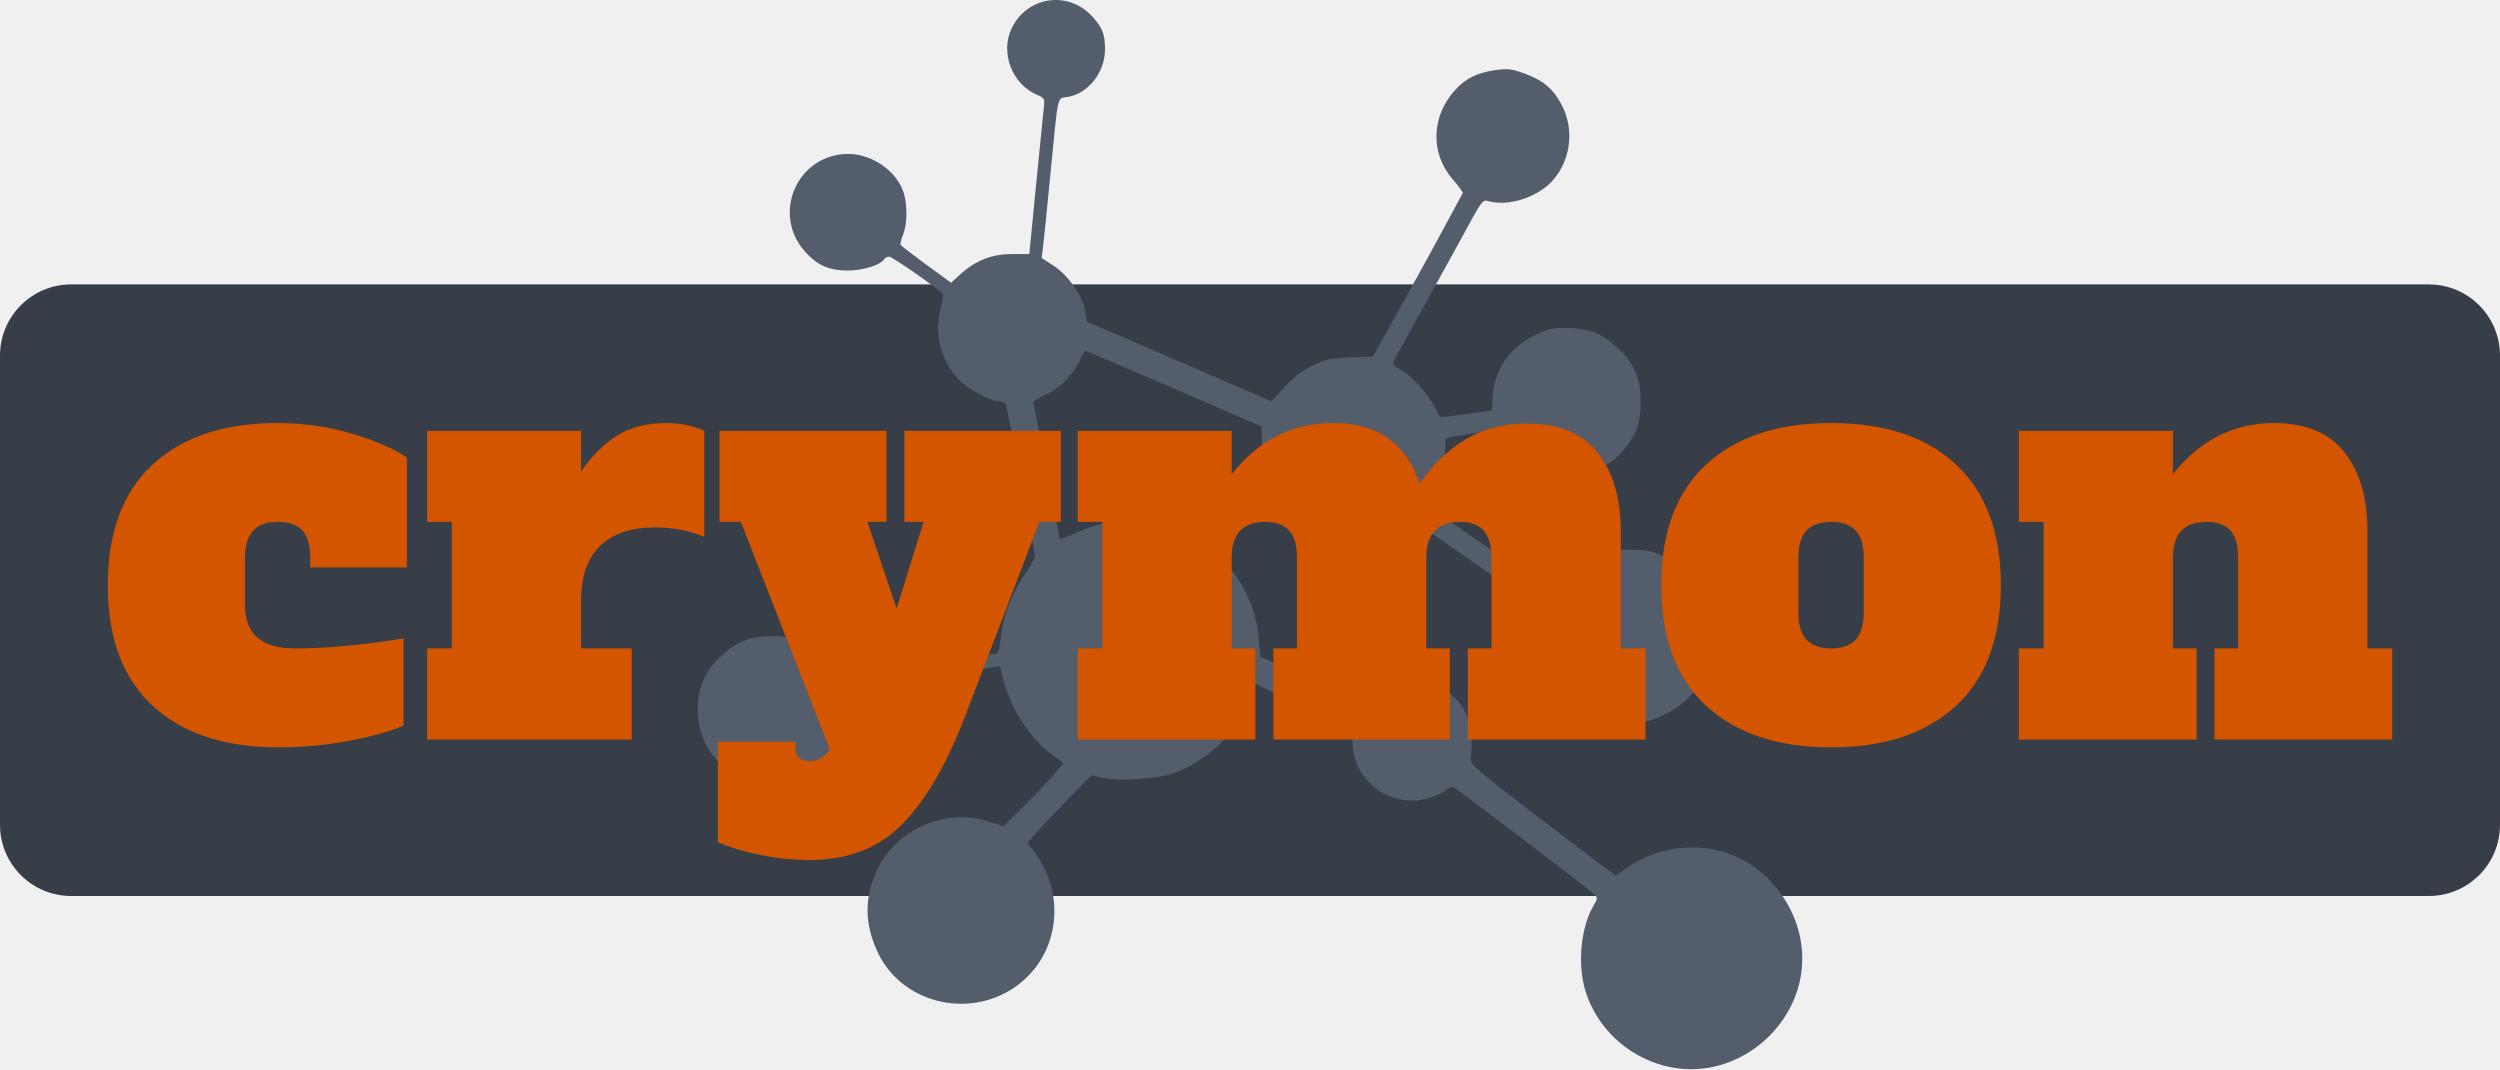
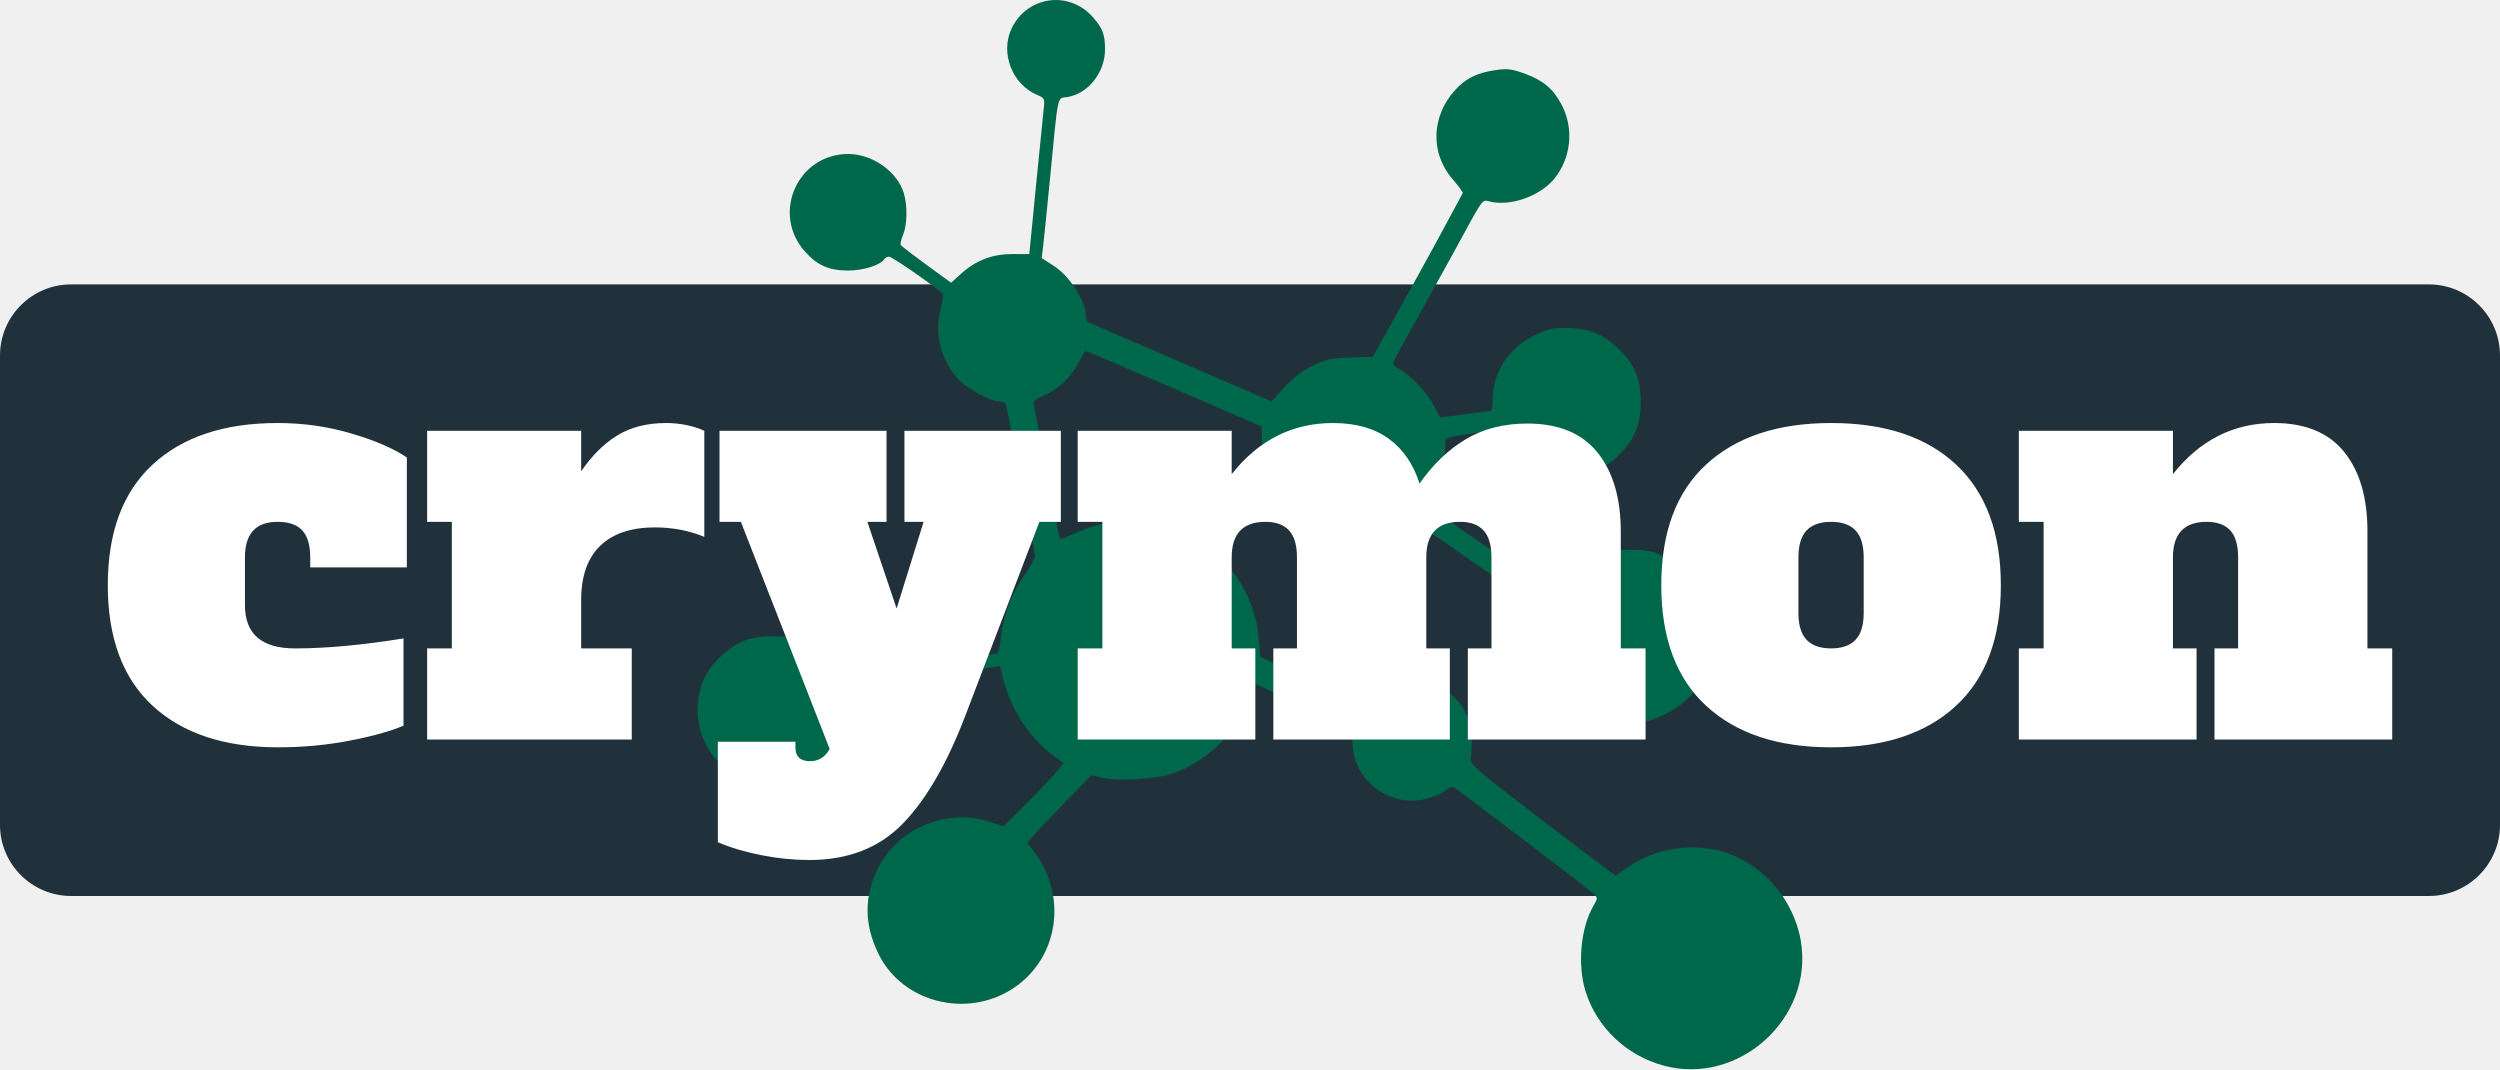
<svg xmlns="http://www.w3.org/2000/svg" width="280.58" height="120" preserveAspectRatio="xMidYMid" version="1.1" viewBox="61.959 5.6 280.58 120">
  <defs>
    <filter id="editing-jagged-46-1" x="0" y="0" width="1" height="1">
      <feTurbulence baseFrequency="0" result="turb" seed="1" />
      <feDisplacementMap in="SourceGraphic" in2="turb" />
    </filter>
  </defs>
-   <g transform="translate(1.1191 .665)">
-     <rect x="60.84" y="36.855" width="280.58" height="68.64" ry="7.989" fill="#373e48" />
-     <path d="m247.56 124.53c-4.172-1.124-7.494-4.274-8.763-8.31-0.939-2.986-0.563-7.145 0.869-9.607 0.501-0.862 0.503-0.91 0.045-1.345-0.742-0.705-15.371-11.829-15.749-11.976-0.186-0.072-0.545 0.058-0.799 0.287-0.681 0.616-2.573 1.218-3.829 1.218-3.675 0-6.696-2.963-6.696-6.567v-1.485l-10.872-5.038-0.295 0.853c-1.449 4.185-4.837 7.671-8.879 9.135-1.867 0.677-6.327 0.961-8.095 0.516l-1.141-0.287-2.753 2.812c-1.514 1.547-3.139 3.261-3.612 3.81l-0.859 0.997 0.564 0.706c4.016 5.027 3.044 12.159-2.126 15.59-5.195 3.448-12.446 1.612-15.125-3.83-1.618-3.286-1.648-6.414-0.092-9.593 2.189-4.474 7.647-6.802 12.404-5.291l1.703 0.541 2.312-2.287c1.272-1.258 2.792-2.853 3.378-3.546l1.066-1.26-0.627-0.434c-3.208-2.225-5.471-5.7-6.362-9.774l-0.147-0.674-8.458 1.388c-4.652 0.763-8.546 1.391-8.655 1.394-0.108 0.004-0.197 0.87-0.197 1.925 0 1.067-0.185 2.462-0.417 3.143-0.54 1.584-2.444 3.689-4.14 4.578-1.159 0.607-1.654 0.702-3.697 0.706-1.972 4e-3 -2.57-0.099-3.648-0.63-2.962-1.458-4.715-4.285-4.724-7.621-7e-3 -2.433 0.838-4.367 2.633-6.021 1.797-1.656 3.236-2.21 5.74-2.21 1.787 2.25e-4 2.321 0.112 3.617 0.759 1.531 0.764 3.103 2.241 3.641 3.421 0.209 0.458 0.443 0.602 0.84 0.512 0.82-0.185 16.766-2.749 17.094-2.749 0.156 0 0.353-0.758 0.441-1.7 0.222-2.378 1.214-5.039 2.636-7.074 0.666-0.953 1.211-1.915 1.211-2.137 0-0.465-3.085-16.569-3.269-17.063-0.067-0.18-0.401-0.328-0.743-0.328-0.989 0-3.74-1.508-4.659-2.555-1.905-2.17-2.639-5.026-1.966-7.653 0.23-0.898 0.362-1.724 0.292-1.836-0.27-0.437-5.663-4.204-6.019-4.204-0.207 0-0.458 0.13-0.556 0.289-0.404 0.654-2.369 1.272-4.045 1.272-2.162 0-3.493-0.59-4.878-2.163-3.759-4.27-0.794-10.907 4.878-10.92 2.717-6e-3 5.516 1.97 6.247 4.41 0.42 1.403 0.38 3.54-0.087 4.659-0.215 0.515-0.332 1.032-0.26 1.149 0.072 0.117 1.373 1.117 2.889 2.223l2.758 2.01 1.074-0.97c1.707-1.542 3.527-2.249 5.788-2.249h1.92l0.735-7.519c0.404-4.136 0.798-8.071 0.876-8.746 0.137-1.194 0.117-1.237-0.745-1.603-2.774-1.178-4.136-4.674-2.879-7.39 1.713-3.7 6.463-4.386 9.153-1.322 1.097 1.249 1.356 1.941 1.356 3.615 0 2.578-1.891 4.969-4.226 5.342-1.175 0.188-0.995-0.647-1.934 9.005-0.357 3.675-0.717 7.218-0.799 7.872l-0.15 1.19 1.358 0.88c1.63 1.056 3.287 3.456 3.537 5.123l0.17 1.135 20.735 8.952 1.411-1.56c0.971-1.073 1.957-1.828 3.16-2.421 1.542-0.76 2.048-0.872 4.276-0.951l2.527-0.089 4.817-8.666c2.649-4.767 5.205-9.612 5.27-9.691 0.064-0.079-0.627-0.964-1.179-1.608-2.491-2.905-2.351-7.037 0.337-9.974 1.2-1.311 2.449-1.92 4.564-2.226 1.304-0.189 1.79-0.126 3.29 0.425 2.047 0.753 3.164 1.71 4.108 3.521 1.385 2.657 1.031 5.985-0.882 8.287-1.672 2.012-5.103 3.152-7.424 2.467-0.802-0.237-0.769 0.296-5.583 8.93-2.672 4.792-4.926 8.892-5.009 9.11-0.103 0.268 0.149 0.559 0.775 0.896 1.216 0.655 3.078 2.664 3.806 4.108 0.319 0.633 0.605 1.18 0.635 1.216 0.03 0.036 1.283-0.109 2.785-0.323 1.502-0.213 2.818-0.39 2.927-0.393 0.108-0.003 0.197-0.593 0.197-1.312 0-2.956 1.811-5.732 4.654-7.131 1.53-0.753 2.011-0.863 3.727-0.85 2.448 0.018 4.085 0.693 5.821 2.397 1.773 1.741 2.431 3.369 2.417 5.973-0.015 2.546-0.668 4.111-2.475 5.924-3.762 3.775-10.701 2.764-13.115-1.912-0.451-0.874-0.581-0.954-1.354-0.835-0.47 0.072-1.798 0.275-2.951 0.45-1.837 0.279-2.09 0.382-2.043 0.835 0.124 1.189-0.519 3.951-1.262 5.423-0.438 0.869-0.7 1.667-0.581 1.775 0.246 0.223 12.88 8.976 13.388 9.275 0.213 0.126 0.802-0.321 1.658-1.257 0.874-0.957 1.923-1.745 3.071-2.31 1.606-0.79 1.94-0.857 4.238-0.849 2.205 0.008 2.676 0.097 4.061 0.768 1.99 0.963 3.754 2.724 4.738 4.729 0.696 1.419 0.77 1.82 0.77 4.189-5e-5 2.341-0.079 2.78-0.736 4.119-1.014 2.065-2.726 3.742-4.84 4.74-1.564 0.738-2.013 0.83-3.99 0.816-3.115-0.023-4.865-0.736-6.967-2.837-1.165-1.165-1.756-2.019-2.193-3.168-0.589-1.548-0.822-4.053-0.535-5.759 0.128-0.761-0.05-0.905-7.179-5.87-6.725-4.683-7.354-5.062-7.862-4.745-4.762 2.977-10.089 2.469-13.611-1.296-1.99-2.127-2.653-3.82-2.715-6.932l-0.051-2.589-9.896-4.278c-5.443-2.353-9.912-4.254-9.932-4.224-0.02 0.03-0.374 0.686-0.788 1.458-0.872 1.628-2.318 2.958-3.942 3.628-0.762 0.314-1.108 0.602-1.039 0.864 0.057 0.216 0.727 3.695 1.488 7.731 0.761 4.036 1.418 7.385 1.461 7.443 0.043 0.058 0.875-0.258 1.849-0.702 5.406-2.465 11.561-1.48 15.895 2.543 2.633 2.444 4.273 5.78 4.57 9.296l0.175 2.071 11.526 5.337 0.753-0.753c3.202-3.202 8.684-2.366 10.723 1.636 0.724 1.421 0.842 2.406 0.633 5.275-0.046 0.628 0.78 1.335 8.038 6.879 4.449 3.398 8.142 6.179 8.207 6.179 0.065 0 0.493-0.281 0.952-0.625 3.04-2.279 7.104-3.076 10.788-2.116 4.567 1.19 8.236 5.287 9.049 10.105 1.457 8.639-6.936 16.261-15.396 13.983z" fill="#535d6c" stroke-width=".262" />
-     <path transform="matrix(.98598 0 0 .97366 26.395 12.172)" d="m66.596 78.71q-9.15 0-14.27-4.77t-5.12-13.92 5.12-13.92 14.2-4.77q4.42 0 8.45 1.22 4.03 1.21 6.27 2.75v12.67h-11v-1.15q0-2.11-0.9-3.11-0.9-0.99-2.82-0.99-3.71 0-3.71 4.1v5.5q0 4.99 5.7 4.99 5.31 0 12.35-1.15v10.05q-2.18 0.96-6.11 1.73-3.94 0.77-8.16 0.77zm44.16-37.38q1.28 0 2.43 0.26 1.15 0.25 1.92 0.64v12.22q-2.62-1.09-5.63-1.09-4.03 0-6.21 2.11-2.18 2.12-2.18 6.28v5.56h5.76v10.5h-23.29v-10.5h2.81v-14.59h-2.81v-10.49h17.53v4.67q1.8-2.69 4.1-4.13t5.57-1.44zm27.13 0.9h17.8v10.49h-2.44l-8.38 22.21q-3.14 8.38-7.17 12.58-4.03 4.19-10.62 4.19-2.69 0-5.44-0.55-2.75-0.54-4.99-1.5v-11.58h8.83v0.64q0 1.6 1.66 1.6 1.47 0 2.24-1.41l-10.11-26.18h-2.43v-10.49h19.01v10.49h-2.18l3.33 9.99 3.07-9.99h-2.18zm81.54 25.08h2.82v10.5h-20.23v-10.5h2.69v-10.49q0-2.11-0.9-3.11-0.89-0.99-2.68-0.99-3.84 0-3.84 4.1v10.49h2.68v10.5h-20.09v-10.5h2.69v-10.49q0-2.11-0.9-3.11-0.9-0.99-2.69-0.99-3.84 0-3.84 4.1v10.49h2.69v10.5h-20.22v-10.5h2.81v-14.59h-2.81v-10.49h17.53v4.99q4.61-5.89 11.52-5.89 3.91 0 6.37 1.82 2.46 1.83 3.49 5.16 2.3-3.33 5.28-5.12 2.97-1.8 7.01-1.8 5.31 0 7.96 3.33 2.66 3.33 2.66 9.15zm23.94 11.4q-9.09 0-14.21-4.77t-5.12-13.92 5.12-13.92 14.21-4.77q9.21 0 14.27 4.83 5.05 4.83 5.05 13.86 0 9.15-5.12 13.92t-14.2 4.77zm0-11.4q1.85 0 2.78-0.99t0.93-3.1v-6.4q0-2.11-0.93-3.11-0.93-0.99-2.78-0.99-1.86 0-2.79 0.99-0.93 1-0.93 3.11v6.4q0 2.11 0.93 3.1t2.79 0.99zm61.05 0h2.82v10.5h-20.23v-10.5h2.69v-10.49q0-2.11-0.89-3.11-0.9-0.99-2.69-0.99-3.84 0-3.84 4.1v10.49h2.69v10.5h-20.23v-10.5h2.82v-14.59h-2.82v-10.49h17.54v4.99q4.61-5.89 11.52-5.89 5.31 0 7.97 3.33 2.65 3.33 2.65 9.15z" fill="#d45500" filter="url(#editing-jagged-46-1)" />
+   <g transform="translate(-9.8816e-5 -.0015929)">
+     <rect x="61.959" y="37.52" width="280.58" height="68.64" ry="7.989" fill="#21313c" />
+     <path d="m248.68 125.2c-4.172-1.124-7.494-4.274-8.763-8.31-0.939-2.986-0.563-7.145 0.869-9.607 0.501-0.862 0.503-0.91 0.045-1.345-0.742-0.705-15.371-11.829-15.749-11.976-0.186-0.072-0.545 0.058-0.799 0.287-0.681 0.616-2.573 1.218-3.829 1.218-3.675 0-6.696-2.963-6.696-6.567v-1.485l-10.872-5.038-0.295 0.853c-1.449 4.185-4.837 7.671-8.879 9.135-1.867 0.677-6.327 0.961-8.095 0.516l-1.141-0.287-2.753 2.812c-1.514 1.547-3.139 3.261-3.612 3.81l-0.859 0.997 0.564 0.706c4.016 5.027 3.044 12.159-2.126 15.59-5.195 3.448-12.446 1.612-15.125-3.83-1.618-3.286-1.648-6.414-0.092-9.593 2.189-4.474 7.647-6.802 12.404-5.291l1.703 0.541 2.312-2.287c1.272-1.258 2.792-2.853 3.378-3.546l1.066-1.26-0.627-0.434c-3.208-2.225-5.471-5.7-6.362-9.774l-0.147-0.674-8.458 1.388c-4.652 0.763-8.546 1.391-8.655 1.394-0.108 0.004-0.197 0.87-0.197 1.925 0 1.067-0.185 2.462-0.417 3.143-0.54 1.584-2.444 3.689-4.14 4.578-1.159 0.607-1.654 0.702-3.697 0.706-1.972 4e-3 -2.57-0.099-3.648-0.63-2.962-1.458-4.715-4.285-4.724-7.621-7e-3 -2.433 0.838-4.367 2.633-6.021 1.797-1.656 3.236-2.21 5.74-2.21 1.787 2.25e-4 2.321 0.112 3.617 0.759 1.531 0.764 3.103 2.241 3.641 3.421 0.209 0.458 0.443 0.602 0.84 0.512 0.82-0.185 16.766-2.749 17.094-2.749 0.156 0 0.353-0.758 0.441-1.7 0.222-2.378 1.214-5.039 2.636-7.074 0.666-0.953 1.211-1.915 1.211-2.137 0-0.465-3.085-16.569-3.269-17.063-0.067-0.18-0.401-0.328-0.743-0.328-0.989 0-3.74-1.508-4.659-2.555-1.905-2.17-2.639-5.026-1.966-7.653 0.23-0.898 0.362-1.724 0.292-1.836-0.27-0.437-5.663-4.204-6.019-4.204-0.207 0-0.458 0.13-0.556 0.289-0.404 0.654-2.369 1.272-4.045 1.272-2.162 0-3.493-0.59-4.878-2.163-3.759-4.27-0.794-10.907 4.878-10.92 2.717-6e-3 5.516 1.97 6.247 4.41 0.42 1.403 0.38 3.54-0.087 4.659-0.215 0.515-0.332 1.032-0.26 1.149 0.072 0.117 1.373 1.117 2.889 2.223l2.758 2.01 1.074-0.97c1.707-1.542 3.527-2.249 5.788-2.249h1.92l0.735-7.519c0.404-4.136 0.798-8.071 0.876-8.746 0.137-1.194 0.117-1.237-0.745-1.603-2.774-1.178-4.136-4.674-2.879-7.39 1.713-3.7 6.463-4.386 9.153-1.322 1.097 1.249 1.356 1.941 1.356 3.615 0 2.578-1.891 4.969-4.226 5.342-1.175 0.188-0.995-0.647-1.934 9.005-0.357 3.675-0.717 7.218-0.799 7.872l-0.15 1.19 1.358 0.88c1.63 1.056 3.287 3.456 3.537 5.123l0.17 1.135 20.735 8.952 1.411-1.56c0.971-1.073 1.957-1.828 3.16-2.421 1.542-0.76 2.048-0.872 4.276-0.951l2.527-0.089 4.817-8.666c2.649-4.767 5.205-9.612 5.27-9.691 0.064-0.079-0.627-0.964-1.179-1.608-2.491-2.905-2.351-7.037 0.337-9.974 1.2-1.311 2.449-1.92 4.564-2.226 1.304-0.189 1.79-0.126 3.29 0.425 2.047 0.753 3.164 1.71 4.108 3.521 1.385 2.657 1.031 5.985-0.882 8.287-1.672 2.012-5.103 3.152-7.424 2.467-0.802-0.237-0.769 0.296-5.583 8.93-2.672 4.792-4.926 8.892-5.009 9.11-0.103 0.268 0.149 0.559 0.775 0.896 1.216 0.655 3.078 2.664 3.806 4.108 0.319 0.633 0.605 1.18 0.635 1.216 0.03 0.036 1.283-0.109 2.785-0.323 1.502-0.213 2.818-0.39 2.927-0.393 0.108-0.003 0.197-0.593 0.197-1.312 0-2.956 1.811-5.732 4.654-7.131 1.53-0.753 2.011-0.863 3.727-0.85 2.448 0.018 4.085 0.693 5.821 2.397 1.773 1.741 2.431 3.369 2.417 5.973-0.015 2.546-0.668 4.111-2.475 5.924-3.762 3.775-10.701 2.764-13.115-1.912-0.451-0.874-0.581-0.954-1.354-0.835-0.47 0.072-1.798 0.275-2.951 0.45-1.837 0.279-2.09 0.382-2.043 0.835 0.124 1.189-0.519 3.951-1.262 5.423-0.438 0.869-0.7 1.667-0.581 1.775 0.246 0.223 12.88 8.976 13.388 9.275 0.213 0.126 0.802-0.321 1.658-1.257 0.874-0.957 1.923-1.745 3.071-2.31 1.606-0.79 1.94-0.857 4.238-0.849 2.205 0.008 2.676 0.097 4.061 0.768 1.99 0.963 3.754 2.724 4.738 4.729 0.696 1.419 0.77 1.82 0.77 4.189-5e-5 2.341-0.079 2.78-0.736 4.119-1.014 2.065-2.726 3.742-4.84 4.74-1.564 0.738-2.013 0.83-3.99 0.816-3.115-0.023-4.865-0.736-6.967-2.837-1.165-1.165-1.756-2.019-2.193-3.168-0.589-1.548-0.822-4.053-0.535-5.759 0.128-0.761-0.05-0.905-7.179-5.87-6.725-4.683-7.354-5.062-7.862-4.745-4.762 2.977-10.089 2.469-13.611-1.296-1.99-2.127-2.653-3.82-2.715-6.932l-0.051-2.589-9.896-4.278c-5.443-2.353-9.912-4.254-9.932-4.224-0.02 0.03-0.374 0.686-0.788 1.458-0.872 1.628-2.318 2.958-3.942 3.628-0.762 0.314-1.108 0.602-1.039 0.864 0.057 0.216 0.727 3.695 1.488 7.731 0.761 4.036 1.418 7.385 1.461 7.443 0.043 0.058 0.875-0.258 1.849-0.702 5.406-2.465 11.561-1.48 15.895 2.543 2.633 2.444 4.273 5.78 4.57 9.296l0.175 2.071 11.526 5.337 0.753-0.753c3.202-3.202 8.684-2.366 10.723 1.636 0.724 1.421 0.842 2.406 0.633 5.275-0.046 0.628 0.78 1.335 8.038 6.879 4.449 3.398 8.142 6.179 8.207 6.179 0.065 0 0.493-0.281 0.952-0.625 3.04-2.279 7.104-3.076 10.788-2.116 4.567 1.19 8.236 5.287 9.049 10.105 1.457 8.639-6.936 16.261-15.396 13.983z" fill="#00684a" stroke-width=".262" />
+     <path transform="matrix(.98598 0 0 .97366 27.514 12.837)" d="m66.596 78.71q-9.15 0-14.27-4.77t-5.12-13.92 5.12-13.92 14.2-4.77q4.42 0 8.45 1.22 4.03 1.21 6.27 2.75v12.67h-11v-1.15q0-2.11-0.9-3.11-0.9-0.99-2.82-0.99-3.71 0-3.71 4.1v5.5q0 4.99 5.7 4.99 5.31 0 12.35-1.15v10.05q-2.18 0.96-6.11 1.73-3.94 0.77-8.16 0.77zm44.16-37.38q1.28 0 2.43 0.26 1.15 0.25 1.92 0.64v12.22q-2.62-1.09-5.63-1.09-4.03 0-6.21 2.11-2.18 2.12-2.18 6.28v5.56h5.76v10.5h-23.29v-10.5h2.81v-14.59h-2.81v-10.49h17.53v4.67q1.8-2.69 4.1-4.13t5.57-1.44zm27.13 0.9h17.8v10.49h-2.44l-8.38 22.21q-3.14 8.38-7.17 12.58-4.03 4.19-10.62 4.19-2.69 0-5.44-0.55-2.75-0.54-4.99-1.5v-11.58h8.83v0.64q0 1.6 1.66 1.6 1.47 0 2.24-1.41l-10.11-26.18h-2.43v-10.49h19.01v10.49h-2.18l3.33 9.99 3.07-9.99h-2.18zm81.54 25.08h2.82v10.5h-20.23v-10.5h2.69v-10.49q0-2.11-0.9-3.11-0.89-0.99-2.68-0.99-3.84 0-3.84 4.1v10.49h2.68v10.5h-20.09v-10.5h2.69v-10.49q0-2.11-0.9-3.11-0.9-0.99-2.69-0.99-3.84 0-3.84 4.1v10.49h2.69v10.5h-20.22v-10.5h2.81v-14.59h-2.81v-10.49h17.53v4.99q4.61-5.89 11.52-5.89 3.91 0 6.37 1.82 2.46 1.83 3.49 5.16 2.3-3.33 5.28-5.12 2.97-1.8 7.01-1.8 5.31 0 7.96 3.33 2.66 3.33 2.66 9.15zm23.94 11.4q-9.09 0-14.21-4.77t-5.12-13.92 5.12-13.92 14.21-4.77q9.21 0 14.27 4.83 5.05 4.83 5.05 13.86 0 9.15-5.12 13.92t-14.2 4.77zm0-11.4q1.85 0 2.78-0.99t0.93-3.1v-6.4q0-2.11-0.93-3.11-0.93-0.99-2.78-0.99-1.86 0-2.79 0.99-0.93 1-0.93 3.11v6.4q0 2.11 0.93 3.1t2.79 0.99zm61.05 0h2.82v10.5h-20.23v-10.5h2.69v-10.49q0-2.11-0.89-3.11-0.9-0.99-2.69-0.99-3.84 0-3.84 4.1v10.49h2.69v10.5h-20.23v-10.5h2.82v-14.59h-2.82v-10.49h17.54v4.99q4.61-5.89 11.52-5.89 5.31 0 7.97 3.33 2.65 3.33 2.65 9.15z" fill="#fff" filter="url(#editing-jagged-46-1)" />
  </g>
</svg>
